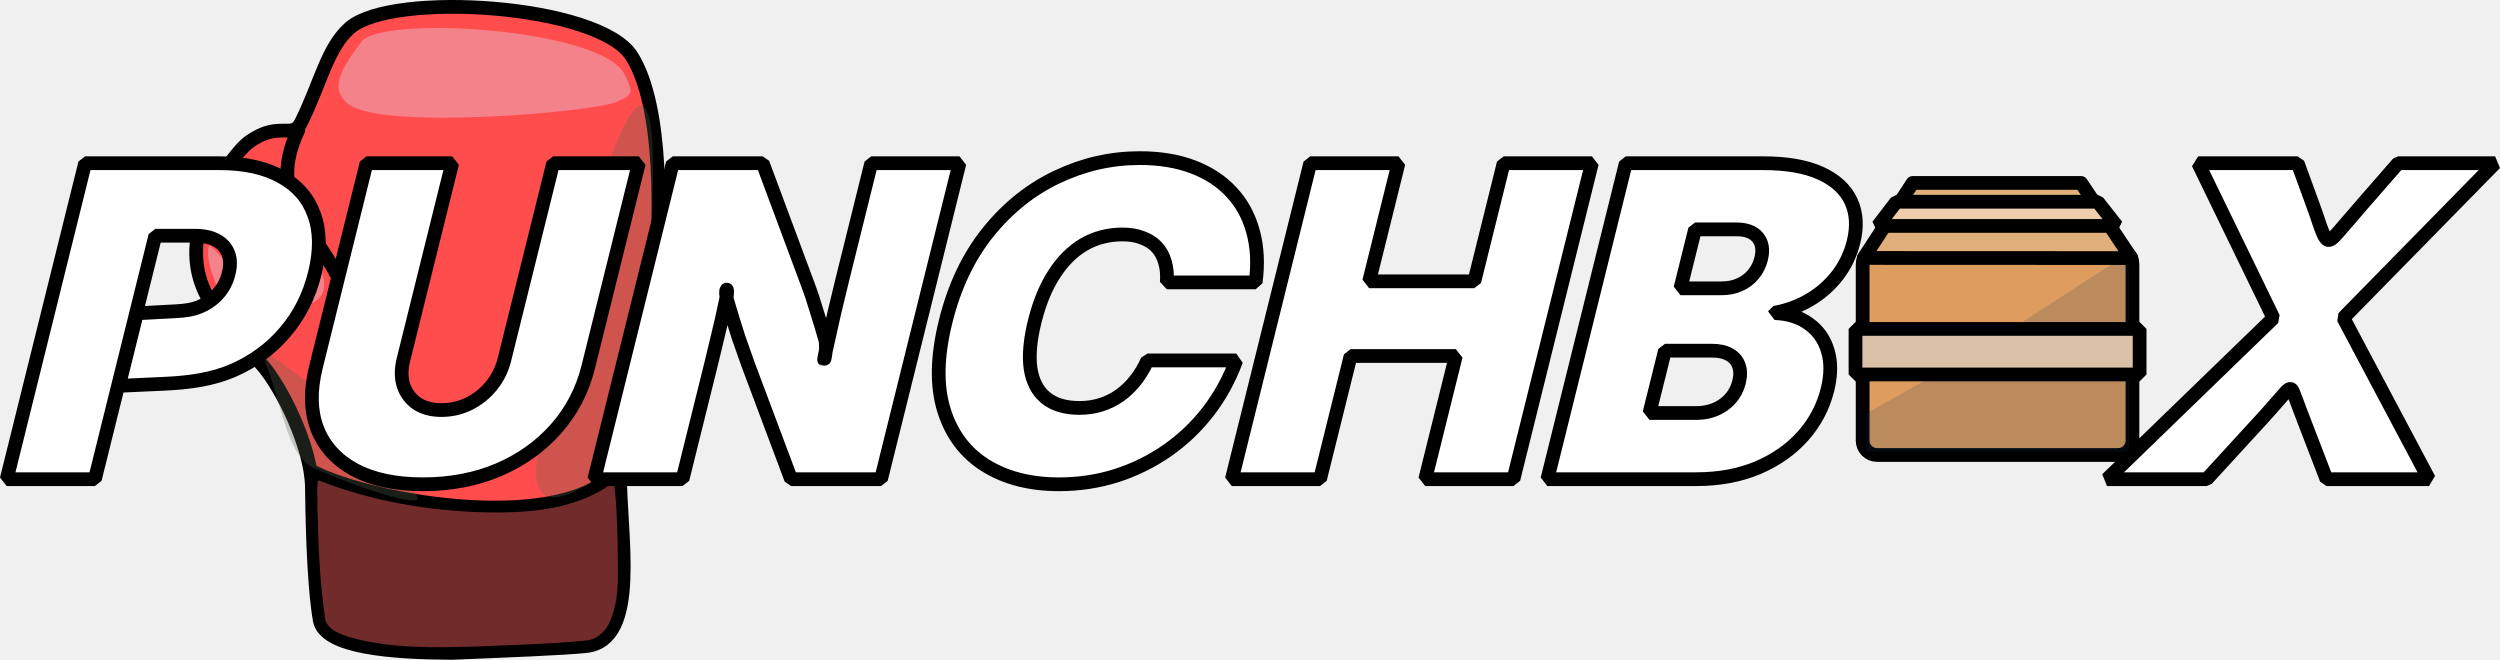
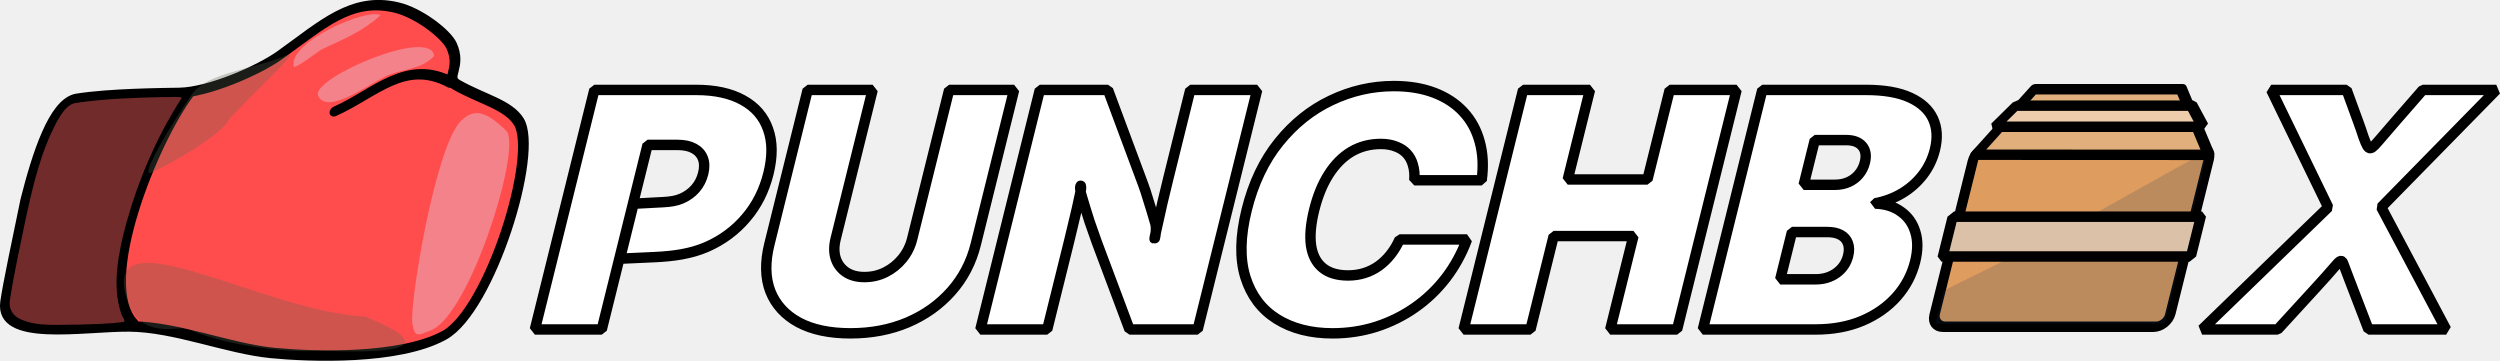
- <svg xmlns="http://www.w3.org/2000/svg" width="481.206mm" height="126.993mm" viewBox="0 0 481.206 126.993" version="1.1" id="svg1" xml:space="preserve">
+ <svg xmlns="http://www.w3.org/2000/svg" width="634.785mm" height="91.609mm" viewBox="0 0 634.785 91.609" version="1.1" id="svg1" xml:space="preserve">
  <defs id="defs1" />
-   <g id="layer1" transform="translate(-1173.756,-763.5851)">
-     <g id="g19-6" transform="translate(392.7575,488.8401)" style="stroke-width:2.646;stroke-dasharray:none">
-       <path style="opacity:1;fill:#ff4d4d;fill-opacity:1;stroke:#000000;stroke-width:2.646;stroke-linecap:round;stroke-linejoin:round;stroke-dasharray:none;stroke-opacity:1" d="m 867.975,400.415 c -11.601,-0.047 -24.551,-1.014 -25.444,-6.361 -1.317,-7.884 -1.422,-21.465 -1.497,-25.631 -0.138,-7.699 -5.756,-19.018 -9.542,-23.386 -7.721,-8.908 -14.837,-14.48 -12.161,-26.567 1.36,-6.139 6.807,-14.428 9.72,-16.483 5.777,-4.076 8.213,-0.273 9.925,-3.723 3.709,-7.475 5.023,-14.355 9.354,-18.148 8.118,-7.108 47.91,-4.58 54.256,5.426 6.234,9.83 5.464,32.238 4.49,42.469 -1.107,11.621 -6.647,26.089 -6.735,37.792 -0.088,11.689 4.025,32.178 -6.548,33.302 -4.288,0.456 -15.709,0.895 -25.818,1.31 z" id="path9-4" />
-       <path style="opacity:1;fill:none;fill-opacity:1;stroke:#000000;stroke-width:2.646;stroke-linecap:round;stroke-linejoin:round;stroke-dasharray:none;stroke-opacity:1" d="m 838.415,299.761 c -6.185,13.032 2.769,18.634 7.296,27.689" id="path10-3" />
-       <path style="opacity:1;fill:none;fill-opacity:1;stroke:#000000;stroke-width:2.646;stroke-linecap:round;stroke-linejoin:round;stroke-dasharray:none;stroke-opacity:1" d="m 841.408,365.616 c 11.883,5.949 48.087,11.968 58.372,-0.374" id="path11-3" />
-       <path style="opacity:1;fill:#712b2b;fill-opacity:1;stroke:none;stroke-width:10;stroke-linecap:round;stroke-linejoin:round;stroke-dasharray:none;stroke-opacity:1" d="m 2296.19,1336.29 c -1.207,5.757 -0.168,12.216 -0.446,18.238 0.64,27.099 1.469,54.32 5.505,81.158 0.785,8.587 10.108,11.819 17.081,14.235 30.148,8.713 61.984,7.877 93.05,7.045 26.268,-1.228 52.613,-1.706 78.795,-4.261 8.743,-0.389 15.812,-6.955 18.775,-14.889 7.462,-17.855 4.995,-37.651 5.199,-56.487 -0.544,-14.489 -0.597,-29.233 -2.695,-43.501 -2.865,-0.17 -5.057,3.591 -7.846,4.736 -25.913,15.459 -57.131,17.412 -86.642,16.776 -40.754,-1.17 -81.773,-8.081 -119.912,-23.108 l -0.706,0.047 z" id="path12-3" transform="matrix(0.2645833,0,0,0.2645833,234.6796,13.70231)" />
-       <path style="opacity:1;fill:#eab8c9;fill-opacity:0.502;stroke:none;stroke-width:2.646;stroke-linecap:round;stroke-linejoin:round;stroke-dasharray:none;stroke-opacity:1" d="m 850.878,282.449 c -5.403,6.767 -5.943,9.929 -2.709,12.398 6.462,4.933 46.796,1.527 51.5,-0.495 3.408,-1.465 3.113,-1.904 1.602,-5.185 -4.011,-8.711 -44.835,-11.482 -50.393,-6.718 z" id="path13-8" />
-       <path style="opacity:1;fill:#eab8c9;fill-opacity:0.502;stroke:none;stroke-width:2.646;stroke-linecap:round;stroke-linejoin:round;stroke-dasharray:none;stroke-opacity:1" d="m 831.68,305.753 c -7.537,2.605 5.764,30.092 10.103,26.941 5.192,-3.77 -3.74,-12.9 -5.38,-16.728 -1.619,-3.778 -1.244,-7.604 -4.723,-10.212 z" id="path14-6" />
-       <path style="opacity:1;fill:#eab8c9;fill-opacity:0.502;stroke:none;stroke-width:2.646;stroke-linecap:round;stroke-linejoin:round;stroke-dasharray:none;stroke-opacity:1" d="m 821.303,321.928 c -1.863,3.986 6.898,21.854 12.996,18.805 0.877,-0.438 -3.923,-5.28 -4.303,-5.987 -2.614,-4.855 -4.493,-9.218 -8.693,-12.818 z" id="path16-04" />
-       <path style="opacity:1;fill:#5c6853;fill-opacity:0.295;stroke:none;stroke-width:2.646;stroke-linecap:round;stroke-linejoin:round;stroke-dasharray:none;stroke-opacity:1" d="m 847.678,353.789 c 4.367,0.979 12.249,13.462 13.669,16.608 1.045,2.315 -11.43,-1.728 -19.907,-5.556 -5.637,-2.545 -6.232,-13.589 -9.981,-21.751 -1.485,-3.234 9.712,6.367 16.219,10.699 z" id="path18-88" />
-       <path style="opacity:1;fill:#5c6853;fill-opacity:0.295;stroke:none;stroke-width:2.646;stroke-linecap:round;stroke-linejoin:round;stroke-dasharray:none;stroke-opacity:1" d="m 897.809,306.868 c -1.136,25.563 -26.3,72.868 -5.238,62.02 11.828,-6.092 7.44,-15.702 8.345,-17.784 3.497,-8.044 6.24,-24.523 5.599,-34.319 -0.147,-2.249 2.539,-40.509 -8.706,-9.918 z" id="path19-89" />
+   <g id="layer1" transform="translate(-1039.227,-772.1637)">
+     <g id="g47" style="stroke-width:2.646;stroke-dasharray:none">
+       <g id="g19-6" transform="matrix(-0.2486925,1,-1,0,1662.044,-45.28321)" style="stroke-width:2.646;stroke-dasharray:none">
+         <path style="opacity:1;fill:#ff4d4d;fill-opacity:1;stroke:#000000;stroke-width:2.646;stroke-linecap:round;stroke-linejoin:round;stroke-dasharray:none;stroke-opacity:1" d="m 867.975,400.415 c -11.601,-0.047 -24.551,-1.014 -25.444,-6.361 -1.317,-7.884 -1.422,-21.465 -1.497,-25.631 -0.138,-7.699 -5.756,-19.018 -9.542,-23.386 -7.721,-8.908 -14.837,-14.48 -12.161,-26.567 1.36,-6.139 6.807,-14.428 9.72,-16.483 5.777,-4.076 8.213,-0.273 9.925,-3.723 3.709,-7.475 5.023,-14.355 9.354,-18.148 8.118,-7.108 47.91,-4.58 54.256,5.426 6.234,9.83 5.464,32.238 4.49,42.469 -1.107,11.621 -6.647,26.089 -6.735,37.792 -0.088,11.689 4.025,32.178 -6.548,33.302 -4.288,0.456 -15.709,0.895 -25.818,1.31 z" id="path9-4" />
+         <path style="opacity:1;fill:none;fill-opacity:1;stroke:#000000;stroke-width:2.646;stroke-linecap:round;stroke-linejoin:round;stroke-dasharray:none;stroke-opacity:1" d="m 838.415,299.761 c -6.185,13.032 2.769,18.634 7.296,27.689" id="path10-3" />
+         <path style="opacity:1;fill:none;fill-opacity:1;stroke:#000000;stroke-width:2.646;stroke-linecap:round;stroke-linejoin:round;stroke-dasharray:none;stroke-opacity:1" d="m 841.408,365.616 c 11.883,5.949 48.087,11.968 58.372,-0.374" id="path11-3" />
+         <path style="opacity:1;fill:#712b2b;fill-opacity:1;stroke:none;stroke-width:10;stroke-linecap:round;stroke-linejoin:round;stroke-dasharray:none;stroke-opacity:1" d="m 2296.19,1336.29 c -1.207,5.757 -0.168,12.216 -0.446,18.238 0.64,27.099 1.469,54.32 5.505,81.158 0.785,8.587 10.108,11.819 17.081,14.235 30.148,8.713 61.984,7.877 93.05,7.045 26.268,-1.228 52.613,-1.706 78.795,-4.261 8.743,-0.389 15.812,-6.955 18.775,-14.889 7.462,-17.855 4.995,-37.651 5.199,-56.487 -0.544,-14.489 -0.597,-29.233 -2.695,-43.501 -2.865,-0.17 -5.057,3.591 -7.846,4.736 -25.913,15.459 -57.131,17.412 -86.642,16.776 -40.754,-1.17 -81.773,-8.081 -119.912,-23.108 l -0.706,0.047 z" id="path12-3" transform="matrix(0.2645833,0,0,0.2645833,234.6796,13.70231)" />
+         <path style="opacity:1;fill:#eab8c9;fill-opacity:0.502;stroke:none;stroke-width:2.646;stroke-linecap:round;stroke-linejoin:round;stroke-dasharray:none;stroke-opacity:1" d="m 850.878,282.449 c -5.403,6.767 -5.943,9.929 -2.709,12.398 6.462,4.933 46.796,1.527 51.5,-0.495 3.408,-1.465 3.113,-1.904 1.602,-5.185 -4.011,-8.711 -44.835,-11.482 -50.393,-6.718 z" id="path13-8" />
+         <path style="opacity:1;fill:#eab8c9;fill-opacity:0.502;stroke:none;stroke-width:2.646;stroke-linecap:round;stroke-linejoin:round;stroke-dasharray:none;stroke-opacity:1" d="m 831.68,305.753 c -7.537,2.605 5.764,30.092 10.103,26.941 5.192,-3.77 -3.74,-12.9 -5.38,-16.728 -1.619,-3.778 -1.244,-7.604 -4.723,-10.212 z" id="path14-6" />
+         <path style="opacity:1;fill:#eab8c9;fill-opacity:0.502;stroke:none;stroke-width:2.646;stroke-linecap:round;stroke-linejoin:round;stroke-dasharray:none;stroke-opacity:1" d="m 821.303,321.928 c -1.863,3.986 6.898,21.854 12.996,18.805 0.877,-0.438 -3.923,-5.28 -4.303,-5.987 -2.614,-4.855 -4.493,-9.218 -8.693,-12.818 z" id="path16-04" />
+         <path style="opacity:1;fill:#5c6853;fill-opacity:0.295;stroke:none;stroke-width:2.646;stroke-linecap:round;stroke-linejoin:round;stroke-dasharray:none;stroke-opacity:1" d="m 847.678,353.789 c 4.367,0.979 12.249,13.462 13.669,16.608 1.045,2.315 -11.43,-1.728 -19.907,-5.556 -5.637,-2.545 -6.232,-13.589 -9.981,-21.751 -1.485,-3.234 9.712,6.367 16.219,10.699 z" id="path18-88" />
+         <path style="opacity:1;fill:#5c6853;fill-opacity:0.295;stroke:none;stroke-width:2.646;stroke-linecap:round;stroke-linejoin:round;stroke-dasharray:none;stroke-opacity:1" d="m 897.809,306.868 c -1.136,25.563 -26.3,72.868 -5.238,62.02 11.828,-6.092 7.44,-15.702 8.345,-17.784 3.497,-8.044 6.24,-24.523 5.599,-34.319 -0.147,-2.249 2.539,-40.509 -8.706,-9.918 z" id="path19-89" />
+       </g>
+       <g id="g8-3" transform="matrix(0.7489859,0,-0.1862672,0.7489859,1298.275,675.7671)" style="stroke-width:3.533;stroke-dasharray:none">
+         <rect style="fill:#de9d5e;fill-opacity:1;stroke:#000000;stroke-width:3.533;stroke-dasharray:none;stroke-opacity:1" id="rect1-0" width="79.87" height="60.732" x="368.514" y="178.749" rx="4.233" ry="4.233" />
+         <path style="fill:#1e3760;fill-opacity:0.182;stroke:none;stroke-width:3.533;stroke-linejoin:bevel;stroke-dasharray:none;stroke-opacity:1" d="m 369.556,227.219 34.395,-19.39 33.435,-21.712 9.922,-6.316 0.017,58.63 -77.754,0.008 z" id="path5-3" />
+         <path id="rect2-09" style="fill:#e1af7c;fill-opacity:1;stroke:#000000;stroke-width:3.533;stroke-linejoin:round;stroke-dasharray:none;stroke-opacity:1" d="m 383.315,158.956 h 49.871 l 14.868,22.239 -79.21,-0.035 z" />
+         <path id="rect3-2" style="fill:#eecdad;fill-opacity:1;stroke:#000000;stroke-width:3.533;stroke-linejoin:bevel;stroke-dasharray:none" d="m 378.518,164.522 h 59.572 l 5.625,7.158 H 373.028 Z" />
+         <path id="rect5-5" style="fill:#dac1a7;fill-opacity:1;stroke:#000000;stroke-width:3.533;stroke-linejoin:bevel;stroke-dasharray:none" d="m 366.398,202.163 h 84.104 v 13.494 h -84.104 z" />
+       </g>
+       <path d="m 1175.04,855.82 15.098,-60.822 h 25.839 c 4.844,0 8.819,0.871 11.924,2.612 3.112,1.714 5.226,4.164 6.34,7.348 1.149,3.157 1.182,6.912 0.102,11.266 -1.074,4.327 -2.972,8.082 -5.695,11.266 -2.695,3.184 -6.028,5.647 -9.998,7.388 -3.963,1.714 -8.317,2.348 -13.211,2.572 l -8.799,0.403 3.465,-13.96 7.534,-0.403 c 1.735,-0.093 3.258,-0.299 4.632,-0.898 1.4,-0.599 2.576,-1.442 3.526,-2.531 0.951,-1.089 1.608,-2.368 1.973,-3.837 0.371,-1.497 0.349,-2.776 -0.068,-3.837 -0.41,-1.089 -1.167,-1.932 -2.27,-2.531 -1.076,-0.599 -2.471,-0.898 -4.186,-0.898 h -7.593 l -11.632,46.861 z m 80.132,0.98 c -5.307,0 -9.69,-0.925 -13.149,-2.776 -3.453,-1.878 -5.848,-4.504 -7.188,-7.878 -1.306,-3.402 -1.391,-7.388 -0.256,-11.96 l 9.727,-39.187 h 16.491 l -9.383,37.799 c -0.466,1.878 -0.46,3.551 0.019,5.021 0.486,1.442 1.345,2.585 2.578,3.429 1.26,0.844 2.829,1.265 4.707,1.265 1.905,0 3.68,-0.408 5.325,-1.225 1.679,-0.844 3.106,-1.987 4.28,-3.429 1.208,-1.47 2.049,-3.157 2.522,-5.062 l 9.383,-37.799 h 16.491 l -9.727,39.187 c -1.135,4.572 -3.213,8.559 -6.234,11.96 -2.988,3.374 -6.674,6.001 -11.059,7.878 -4.378,1.851 -9.22,2.776 -14.527,2.776 z m 32.981,-0.98 15.098,-60.822 h 17.308 l 8.89,23.88 c 0.396,1.034 0.862,2.449 1.395,4.245 0.568,1.769 1.143,3.674 1.725,5.715 0.609,2.041 -0.619,5.783 -0.01,2.98 0.621,-2.83 1.228,-5.552 1.823,-8.164 0.628,-2.64 1.141,-4.762 1.54,-6.368 l 5.532,-22.288 h 16.981 l -15.098,60.822 h -17.308 l -8.326,-22.206 c -0.485,-1.333 -1.084,-3.034 -1.795,-5.103 -0.677,-2.095 -1.392,-4.422 -2.145,-6.98 -0.726,-2.558 0.375,-3.157 -0.225,-0.408 -0.573,2.749 -1.13,5.211 -1.671,7.388 -0.513,2.177 -0.922,3.878 -1.226,5.103 l -5.512,22.206 z m 89.398,0.98 c -5.524,0 -10.231,-1.211 -14.12,-3.633 -3.862,-2.422 -6.521,-5.96 -7.979,-10.613 -1.451,-4.681 -1.342,-10.382 0.327,-17.104 1.682,-6.776 4.41,-12.505 8.185,-17.185 3.774,-4.681 8.19,-8.218 13.248,-10.613 5.091,-2.422 10.399,-3.633 15.924,-3.633 3.892,0 7.328,0.571 10.31,1.714 2.982,1.143 5.437,2.762 7.367,4.858 1.956,2.095 3.332,4.613 4.126,7.552 0.822,2.939 0.991,6.205 0.507,9.797 h -17.104 c 0.109,-1.442 0,-2.735 -0.344,-3.878 -0.315,-1.143 -0.837,-2.109 -1.567,-2.898 -0.729,-0.789 -1.656,-1.388 -2.779,-1.796 -1.089,-0.435 -2.369,-0.653 -3.838,-0.653 -2.749,0 -5.237,0.653 -7.467,1.959 -2.202,1.306 -4.104,3.211 -5.705,5.715 -1.594,2.476 -2.834,5.497 -3.719,9.062 -0.878,3.538 -1.148,6.545 -0.81,9.021 0.365,2.476 1.338,4.368 2.918,5.674 1.581,1.306 3.745,1.959 6.494,1.959 1.47,0 2.854,-0.204 4.152,-0.612 1.299,-0.408 2.509,-1.007 3.63,-1.796 1.128,-0.816 2.13,-1.782 3.005,-2.898 0.91,-1.143 1.676,-2.422 2.3,-3.837 h 17.104 c -1.327,3.592 -3.117,6.858 -5.371,9.797 -2.247,2.912 -4.868,5.415 -7.865,7.511 -2.997,2.095 -6.269,3.715 -9.819,4.858 -3.515,1.116 -7.219,1.674 -11.11,1.674 z m 33.307,-0.98 15.098,-60.822 h 16.981 l -5.644,22.737 h 20.247 l 5.644,-22.737 h 16.981 l -15.098,60.822 h -16.981 l 5.887,-23.716 h -20.247 l -5.887,23.716 z m 60.74,0 15.098,-60.822 h 26.37 c 4.626,0 8.356,0.653 11.188,1.959 2.833,1.306 4.768,3.102 5.806,5.388 1.045,2.259 1.199,4.871 0.463,7.837 -0.581,2.34 -1.598,4.463 -3.05,6.368 -1.446,1.878 -3.208,3.442 -5.288,4.694 -2.046,1.225 -4.31,2.068 -6.792,2.531 l -0.021,0.082 c 2.592,0.082 4.764,0.762 6.514,2.041 1.785,1.252 3.006,2.966 3.663,5.143 0.684,2.177 0.672,4.694 -0.038,7.552 -0.824,3.32 -2.39,6.286 -4.699,8.899 -2.302,2.585 -5.203,4.626 -8.704,6.123 -3.494,1.47 -7.446,2.204 -11.854,2.204 z m 19.653,-12.736 h 8.98 c 2.068,0 3.85,-0.544 5.345,-1.633 1.495,-1.089 2.469,-2.544 2.921,-4.368 0.304,-1.225 0.282,-2.286 -0.067,-3.184 -0.321,-0.898 -0.925,-1.592 -1.81,-2.082 -0.885,-0.49 -2.022,-0.735 -3.41,-0.735 h -8.98 z m 5.958,-24.002 h 7.96 c 1.252,0 2.398,-0.231 3.438,-0.694 1.04,-0.463 1.91,-1.116 2.609,-1.959 0.733,-0.871 1.242,-1.878 1.525,-3.021 0.426,-1.714 0.209,-3.089 -0.65,-4.123 -0.859,-1.034 -2.228,-1.551 -4.105,-1.551 h -7.96 z m 101.163,36.738 32.026,-31.018 -14.479,-29.804 h 19.145 l 2.892,7.919 c 0.506,1.361 0.981,2.735 1.426,4.123 1.459,3.97 1.654,3.356 4.572,0 1.188,-1.388 2.373,-2.762 3.554,-4.123 l 6.905,-7.919 h 18.655 l -29.207,29.781 16.477,31.041 h -19.716 l -4.019,-10.45 c -0.397,-1.034 -0.793,-2.068 -1.189,-3.102 -0.369,-1.034 -0.755,-2.055 -1.159,-3.062 -0.369,-1.034 -0.723,-1.034 -1.633,0 -0.876,1.007 -1.769,2.027 -2.678,3.062 -0.91,1.034 -1.847,2.068 -2.811,3.102 l -9.574,10.45 z" id="text43" style="font-size:83.6px;font-family:'Adwaita Sans';-inkscape-font-specification:'Adwaita Sans, @opsz=32,wght=900';font-variation-settings:'opsz' 32, 'wght' 900;fill:#ffffff;stroke:#000000;stroke-width:2.646;stroke-linecap:round;stroke-linejoin:bevel;stroke-dasharray:none" aria-label="PUNCHBOX" />
    </g>
-     <g id="g8-3" transform="matrix(0.6502361,0,0,0.6502361,1292.661,695.4399)" style="stroke-width:4.069;stroke-dasharray:none">
-       <rect style="fill:#de9d5e;fill-opacity:1;stroke:#000000;stroke-width:4.069;stroke-dasharray:none;stroke-opacity:1" id="rect1-0" width="79.87" height="60.732" x="368.514" y="178.749" rx="4.233" ry="4.233" />
-       <path style="fill:#1e3760;fill-opacity:0.182;stroke:none;stroke-width:4.069;stroke-linejoin:bevel;stroke-dasharray:none;stroke-opacity:1" d="m 369.556,227.219 34.395,-19.39 33.435,-21.712 9.922,-6.316 0.017,58.63 -77.754,0.008 z" id="path5-3" />
-       <path id="rect2-09" style="fill:#e1af7c;fill-opacity:1;stroke:#000000;stroke-width:4.069;stroke-linejoin:round;stroke-dasharray:none;stroke-opacity:1" d="m 383.315,158.956 h 49.871 l 14.868,22.239 -79.21,-0.035 z" />
-       <path id="rect3-2" style="fill:#eecdad;fill-opacity:1;stroke:#000000;stroke-width:4.069;stroke-linejoin:bevel;stroke-dasharray:none" d="m 378.518,164.522 h 59.572 l 5.625,7.158 H 373.028 Z" />
-       <path id="rect5-5" style="fill:#dac1a7;fill-opacity:1;stroke:#000000;stroke-width:4.069;stroke-linejoin:bevel;stroke-dasharray:none" d="m 366.398,202.163 h 84.104 v 13.494 h -84.104 z" />
-     </g>
-     <path d="m 1175.04,855.82 15.098,-60.822 h 25.839 c 4.844,0 8.819,0.871 11.924,2.612 3.112,1.714 5.226,4.164 6.34,7.348 1.149,3.157 1.182,6.912 0.102,11.266 -1.074,4.327 -2.972,8.082 -5.695,11.266 -2.695,3.184 -6.028,5.647 -9.998,7.388 -3.963,1.714 -8.317,2.348 -13.211,2.572 l -8.799,0.403 3.465,-13.96 7.534,-0.403 c 1.735,-0.093 3.258,-0.299 4.632,-0.898 1.4,-0.599 2.576,-1.442 3.526,-2.531 0.951,-1.089 1.608,-2.368 1.973,-3.837 0.371,-1.497 0.349,-2.776 -0.068,-3.837 -0.41,-1.089 -1.167,-1.932 -2.27,-2.531 -1.076,-0.599 -2.471,-0.898 -4.186,-0.898 h -7.593 l -11.632,46.861 z m 80.132,0.98 c -5.307,0 -9.69,-0.925 -13.149,-2.776 -3.453,-1.878 -5.848,-4.504 -7.188,-7.878 -1.306,-3.402 -1.391,-7.388 -0.256,-11.96 l 9.727,-39.187 h 16.491 l -9.383,37.799 c -0.466,1.878 -0.46,3.551 0.019,5.021 0.486,1.442 1.345,2.585 2.578,3.429 1.26,0.844 2.829,1.265 4.707,1.265 1.905,0 3.68,-0.408 5.325,-1.225 1.679,-0.844 3.106,-1.987 4.28,-3.429 1.208,-1.47 2.049,-3.157 2.522,-5.062 l 9.383,-37.799 h 16.491 l -9.727,39.187 c -1.135,4.572 -3.213,8.559 -6.234,11.96 -2.988,3.374 -6.674,6.001 -11.059,7.878 -4.378,1.851 -9.22,2.776 -14.527,2.776 z m 32.981,-0.98 15.098,-60.822 h 17.308 l 8.89,23.88 c 0.396,1.034 0.862,2.449 1.395,4.245 0.568,1.769 1.143,3.674 1.725,5.715 0.609,2.041 -0.619,5.783 -0.01,2.98 0.621,-2.83 1.228,-5.552 1.823,-8.164 0.628,-2.64 1.141,-4.762 1.54,-6.368 l 5.532,-22.288 h 16.981 l -15.098,60.822 h -17.308 l -8.326,-22.206 c -0.485,-1.333 -1.084,-3.034 -1.795,-5.103 -0.677,-2.095 -1.392,-4.422 -2.145,-6.98 -0.726,-2.558 0.375,-3.157 -0.225,-0.408 -0.573,2.749 -1.13,5.211 -1.671,7.388 -0.513,2.177 -0.922,3.878 -1.226,5.103 l -5.512,22.206 z m 89.398,0.98 c -5.524,0 -10.231,-1.211 -14.12,-3.633 -3.862,-2.422 -6.521,-5.96 -7.979,-10.613 -1.451,-4.681 -1.342,-10.382 0.327,-17.104 1.682,-6.776 4.41,-12.505 8.185,-17.185 3.774,-4.681 8.19,-8.218 13.248,-10.613 5.091,-2.422 10.399,-3.633 15.924,-3.633 3.892,0 7.328,0.571 10.31,1.714 2.982,1.143 5.437,2.762 7.367,4.858 1.956,2.095 3.332,4.613 4.126,7.552 0.822,2.939 0.991,6.205 0.507,9.797 h -17.104 c 0.109,-1.442 0,-2.735 -0.344,-3.878 -0.315,-1.143 -0.837,-2.109 -1.567,-2.898 -0.729,-0.789 -1.656,-1.388 -2.779,-1.796 -1.089,-0.435 -2.369,-0.653 -3.838,-0.653 -2.749,0 -5.237,0.653 -7.467,1.959 -2.202,1.306 -4.104,3.211 -5.705,5.715 -1.594,2.476 -2.834,5.497 -3.719,9.062 -0.878,3.538 -1.148,6.545 -0.81,9.021 0.365,2.476 1.338,4.368 2.918,5.674 1.581,1.306 3.745,1.959 6.494,1.959 1.47,0 2.854,-0.204 4.152,-0.612 1.299,-0.408 2.509,-1.007 3.63,-1.796 1.128,-0.816 2.13,-1.782 3.005,-2.898 0.91,-1.143 1.676,-2.422 2.3,-3.837 h 17.104 c -1.327,3.592 -3.117,6.858 -5.371,9.797 -2.247,2.912 -4.868,5.415 -7.865,7.511 -2.997,2.095 -6.269,3.715 -9.819,4.858 -3.515,1.116 -7.219,1.674 -11.11,1.674 z m 33.307,-0.98 15.098,-60.822 h 16.981 l -5.644,22.737 h 20.247 l 5.644,-22.737 h 16.981 l -15.098,60.822 h -16.981 l 5.887,-23.716 h -20.247 l -5.887,23.716 z m 60.74,0 15.098,-60.822 h 26.37 c 4.626,0 8.356,0.653 11.188,1.959 2.833,1.306 4.768,3.102 5.806,5.388 1.045,2.259 1.199,4.871 0.463,7.837 -0.581,2.34 -1.598,4.463 -3.05,6.368 -1.446,1.878 -3.208,3.442 -5.288,4.694 -2.046,1.225 -4.31,2.068 -6.792,2.531 l -0.021,0.082 c 2.592,0.082 4.764,0.762 6.514,2.041 1.785,1.252 3.006,2.966 3.663,5.143 0.684,2.177 0.672,4.694 -0.038,7.552 -0.824,3.32 -2.39,6.286 -4.699,8.899 -2.302,2.585 -5.203,4.626 -8.704,6.123 -3.494,1.47 -7.446,2.204 -11.854,2.204 z m 19.653,-12.736 h 8.98 c 2.068,0 3.85,-0.544 5.345,-1.633 1.495,-1.089 2.469,-2.544 2.921,-4.368 0.304,-1.225 0.282,-2.286 -0.067,-3.184 -0.321,-0.898 -0.925,-1.592 -1.81,-2.082 -0.885,-0.49 -2.022,-0.735 -3.41,-0.735 h -8.98 z m 5.958,-24.002 h 7.96 c 1.252,0 2.398,-0.231 3.438,-0.694 1.04,-0.463 1.91,-1.116 2.609,-1.959 0.733,-0.871 1.242,-1.878 1.525,-3.021 0.426,-1.714 0.209,-3.089 -0.65,-4.123 -0.859,-1.034 -2.228,-1.551 -4.105,-1.551 h -7.96 z m 82.113,36.738 32.026,-31.018 -14.479,-29.804 h 19.145 l 2.892,7.919 c 0.506,1.361 0.981,2.735 1.426,4.123 1.459,3.97 1.654,3.356 4.572,0 1.188,-1.388 2.373,-2.762 3.554,-4.123 l 6.905,-7.919 h 18.655 l -29.207,29.781 16.477,31.041 h -19.716 l -4.019,-10.45 c -0.397,-1.034 -0.793,-2.068 -1.189,-3.102 -0.369,-1.034 -0.755,-2.055 -1.159,-3.062 -0.369,-1.034 -0.723,-1.034 -1.633,0 -0.876,1.007 -1.769,2.027 -2.678,3.062 -0.91,1.034 -1.847,2.068 -2.811,3.102 l -9.574,10.45 z" id="text43" style="font-size:83.6px;font-family:'Adwaita Sans';-inkscape-font-specification:'Adwaita Sans, @opsz=32,wght=900';font-variation-settings:'opsz' 32, 'wght' 900;fill:#ffffff;stroke:#000000;stroke-width:2.646;stroke-linecap:round;stroke-linejoin:bevel;stroke-dasharray:none" aria-label="PUNCHBOX" />
  </g>
</svg>
